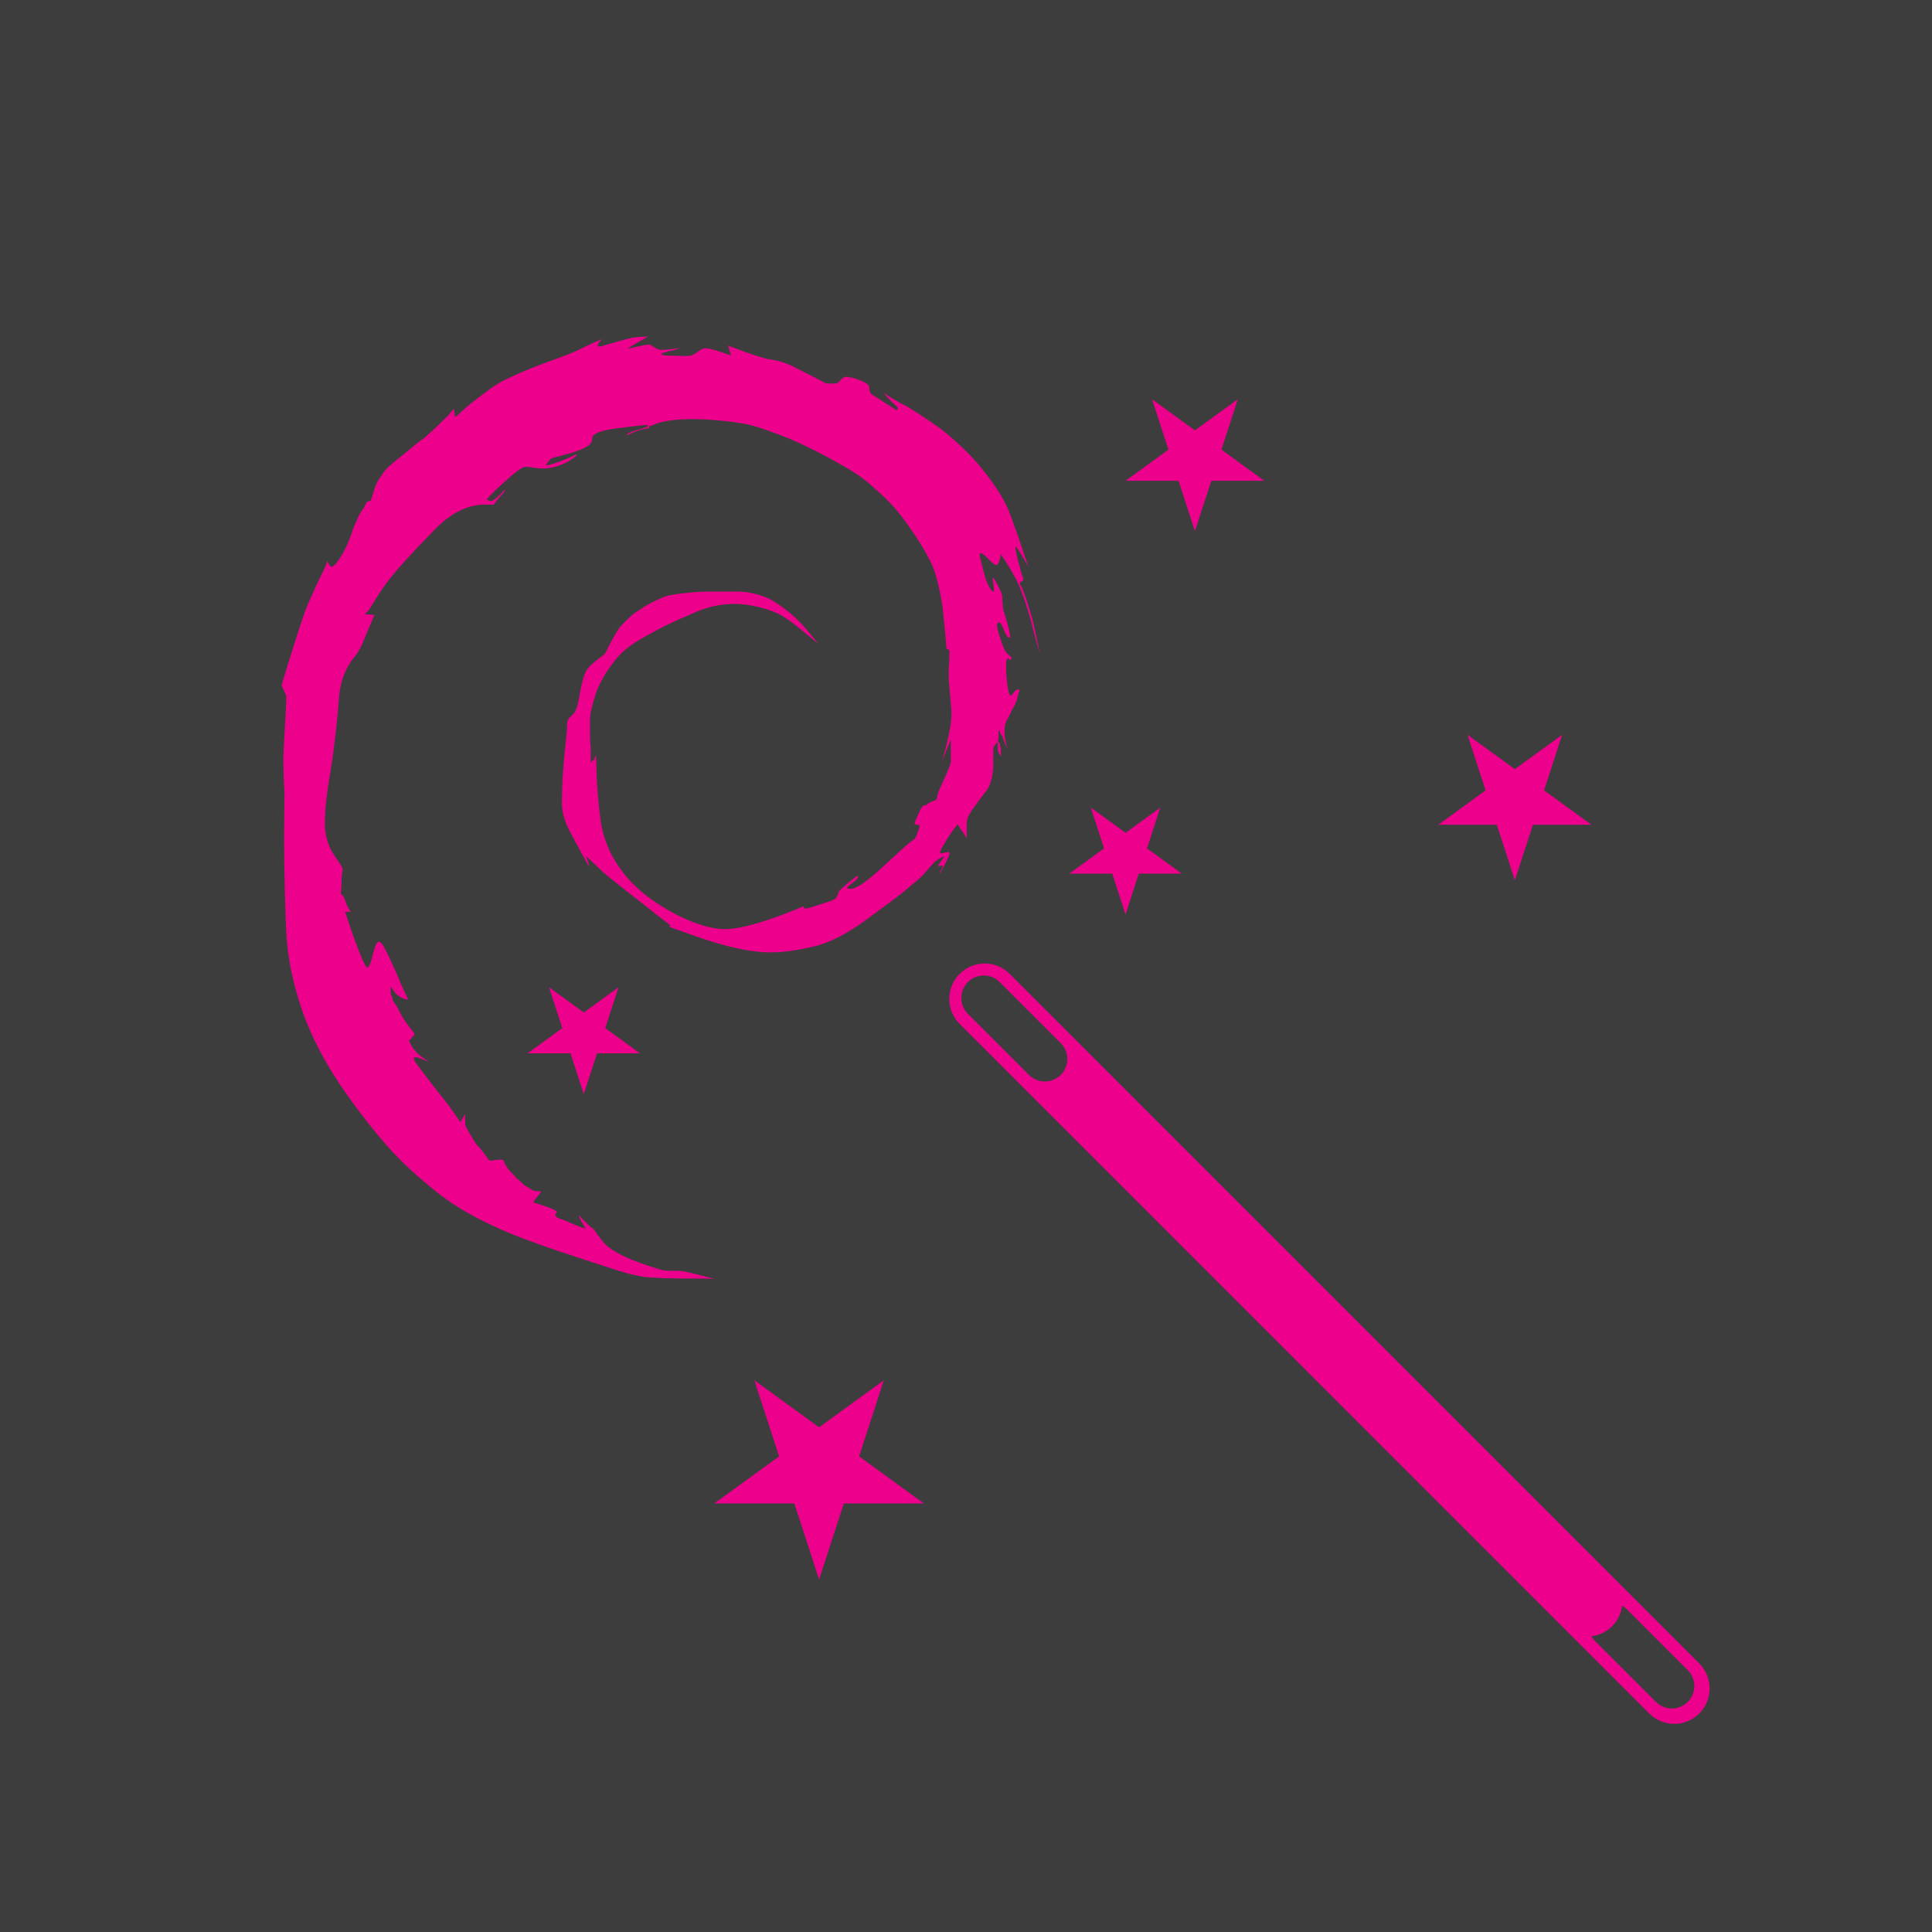
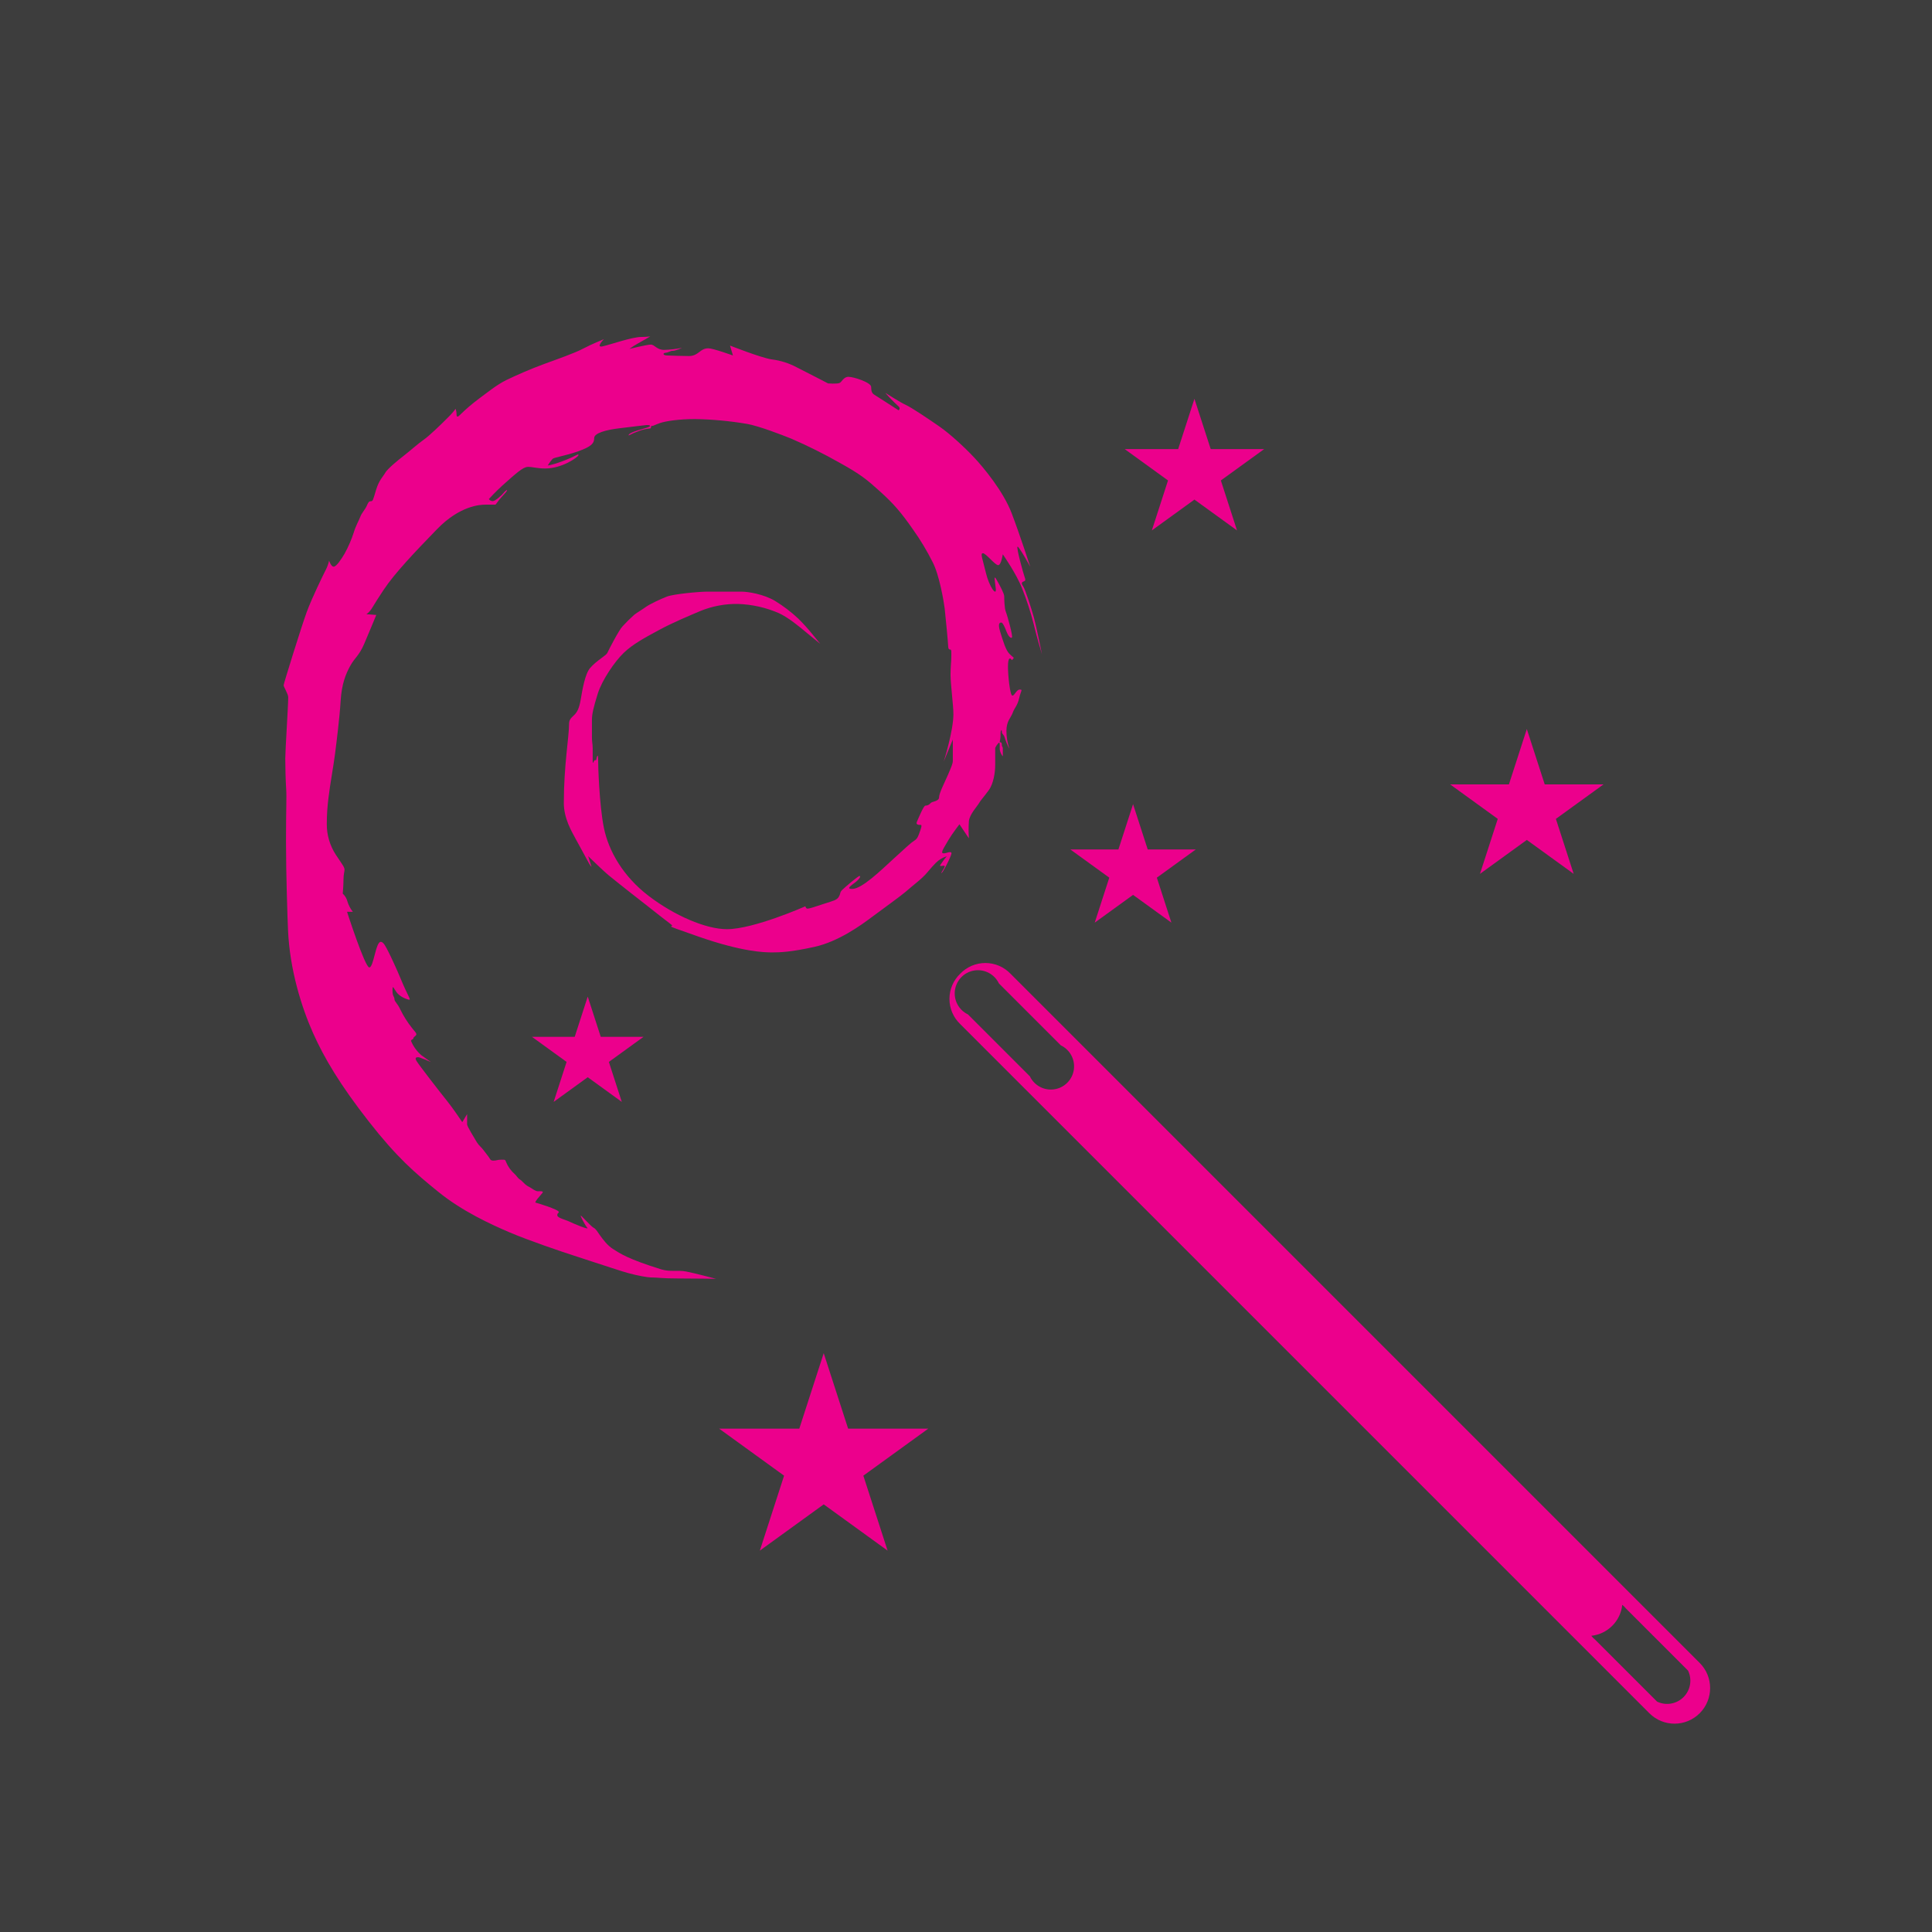
- <svg xmlns="http://www.w3.org/2000/svg" viewBox="0 0 998.04 998.04">
+ <svg xmlns="http://www.w3.org/2000/svg" viewBox="0 0 998 998">
  <defs>
-     <style>.cls-1{fill:#3d3d3d;}.cls-2,.cls-3{fill:#ec008c;}.cls-2{fill-rule:evenodd;}</style>
+     <style>
+     rect {
+       fill: #3d3d3d;
+     }
+     path, polygon {
+       fill: #ec008c;
+     }
+   </style>
+     <polygon id="star" points="639 274 581 232 653 232 595 274 617 206" />
  </defs>
-   <g data-name="Layer 3">
-     <rect class="cls-1" width="998.04" height="998.04" />
-   </g>
-   <path class="cls-2" transform="translate(-.98)" d="M369.88,660.59S358,660.4,350,660.4s-10.36-.48-12.34-.48-4-.17-9.23-1.31-9.87-2.85-13.27-3.9-12.63-4.16-18.89-6.17-23-7.68-32.83-11.86-24.68-11-37-21-21.38-17.75-36-36.44-22.88-32.49-28.76-45.67-12-32.64-12.89-53c-.28-6.11-1.05-28.77-1.05-45.94s.38-22.76.09-27-.47-11.67-.47-15.76,1.52-27.3,1.52-31.7c0-1.68-2.38-5.41-2.38-6.17s9.28-30.66,12-38,8.44-19,9.78-21.64a19.46,19.46,0,0,0,1.72-4.76s1,3.13,2.37,3.13S176.23,289,178,286a62.12,62.12,0,0,0,4.76-11c1-3.41,2.58-5.95,3.33-8s2.48-3.73,3.32-5.62,1.12-2.46,2.17-2.46,1.13-.67,2.66-5.79,3.63-6.91,4.76-8.92,6.55-6.47,9.39-8.65,7.77-6.55,10.52-8.44,9.07-8,12.32-11.29a36.68,36.68,0,0,0,4.11-4.66,7.19,7.19,0,0,1,.48,2.39c0,1.22.07,2.54,1.7.84a97,97,0,0,1,10-8.54c3.41-2.46,9-7.12,14.15-9.59s11.93-5.49,19.15-8.15,15.84-5.62,20.5-8.08,10.64-4.83,10.64-4.83-4.53,4.56-.65,3.7,15.16-4.85,20-4.85a34.88,34.88,0,0,0,4.57-.28s-4.28,2.55-6.46,3.7a36.56,36.56,0,0,0-4.28,2.75S334.2,178,336.19,178s3,2.74,6.93,2.74a57.13,57.13,0,0,0,9.21-1.05s-3.25,1.53-4.76,1.53-2.1.86-3.7,1-1.61,1.31.76,1.41,8.84.29,11.21.29c5.12,0,5.6-4,10.05-4,2.46,0,12.72,3.71,12.72,3.71l-1.51-5.12s15.95,6.29,21.45,7.13a37.32,37.32,0,0,1,13.29,4.25c5.12,2.56,15.93,8.18,15.93,8.18s4.49.29,5.8-.19,2.09-3.23,4.74-3.23S450,197.58,450,199.85s.46,3.35,1.7,4.09,12.45,8,12.45,8,1.51-.94-.38-2.37a77.94,77.94,0,0,1-6.45-6.65s7.5,4.83,10.63,6.27,11.77,7.29,17.27,11.09,13.08,10.81,18,16.05,15.09,17.55,19.36,28.76,9.59,27.62,9.59,27.62-5.79-10.53-6.55-10.33,3,14,3.71,15.85,0,1.89-.67,2.17-1.34.75-.19,2.37,4.39,11.86,5.61,16.24,4.17,19,4.17,19-2.83-9.35-4.26-15.54A150.67,150.67,0,0,0,528,304c-2.94-7.61-10-17.67-10-17.67s-.78,5.61-2.39,5.61-6.34-6.16-7.86-6.16-.22,2.72,1.5,10,5.62,12.64,5.14,8.27-1.32-7.61.48-4.47,3.87,7.1,3.87,8.44.1,6.28.86,8.08,3.71,12.55,3.14,13.19-1.89-.57-2.85-3.13-2-4.56-2.56-4.56-2.2-.17-.67,4.75,2.82,9.39,4.76,11.39,2.66,1.79,1.93,2.59-.54.81-1.07.14-1.6-.8-1.6,3.87,1.07,15,2.27,15,2.07-3.13,3.8-3.13.67.34-.27,4.4-2.33,4.79-3.33,7.53-3.27,4.26-3.27,9.46a28.27,28.27,0,0,0,1.54,9.2,27.67,27.67,0,0,1-2.27-5.34c-.54-2.19-1.6-2.26-1.6-3.19,0-1.87-.73-1.2-.73.86a14.11,14.11,0,0,1-.4,4c0,.6,1.06-.08,1.06,1.4s.54.86.54,2.33v3.67c0,.53-1.6-1.94-1.6-3.8s.26-3.94-.81-2.73a9.38,9.38,0,0,0-1.53,2.33v8.87c0,3.79-.86,9.6-3.33,13s-4.19,5.19-5.06,6.73-4.95,5.87-5.2,9.33a64,64,0,0,0,0,8.8l-4.87-7.27s-3.72,4.8-5.66,8.07-3.27,5.46-3.27,6.19.07.74,1.07.74,3.73-1.4,3.73,0-5.2,11.53-5.2,10.06c0-.53,2.66-3.66,1.33-3.66s-2.46.66-1.79-.54a52.25,52.25,0,0,1,3.2-4.32,13.36,13.36,0,0,0-5.61,3.39c-2.66,2.67-4.25,4.9-5.67,6.32s-1.62,1.61-3.23,3-4.9,4-6.9,5.78-11.9,8.9-17.38,13-17.08,12.53-29.41,15.27-18,2.89-22,2.89-15.31-.24-38.17-8.22c-11.31-4-14-4.86-14-5.19s.58-.13.58-.43-2.22-1.82-5.81-4.64-13-10.28-15.71-12.33-9.46-7.57-11.44-9.13-10.46-9.79-10.46-9.79l1.72,5.48s-.62-.38-1.93-2.94-4.8-8.7-6.54-12-5.82-10-5.82-18c0-19.43,2.7-34.16,2.7-40.63,0-1.95.56-2.89,2.42-4.58s2.83-3.76,3.63-8.38,2.13-13,4.83-16.13c3.47-4,8.25-6.34,8.93-7.87s6-11.86,7.88-13.72a78.94,78.94,0,0,1,6-5.92c1.86-1.44,3.43-2.21,5.76-3.89s7.49-4.06,11-5.46,17.06-2.59,20.79-2.59h17.9c3.34,0,11.47,1.32,17.27,4.79a74.22,74.22,0,0,1,12,9.14,97.44,97.44,0,0,1,7.24,8c1.35,1.61,4.1,5,4.1,5s-3.89-3.09-7.23-5.88-9.07-7.59-14.06-9.91a58,58,0,0,0-21.12-4.78,49.1,49.1,0,0,0-19.51,3.64c-5.88,2.54-13.75,5.71-21.5,9.9s-13.42,7.29-18,11.64-11.25,14-13.5,21.17-3,10.62-3,13.41v9.36c0,2.41.38,3.05.38,5.59V393c0,1.6.46,1,.63.17s1.27-.13,1.27-.94.89-3.55.89-.42.57,23.91,3,35.84,9.9,25.05,23.14,35.16,29.51,17.17,40.42,17.17c13.84,0,40.51-11.82,40.51-11.82s.22,1.21,1.15,1.21,4-1,8.61-2.54,6.56-1.77,7.59-3.72.34-2.06,1.71-3.43,8.32-7.34,9-7.19-.15,1.66-2.25,3.28-5,3.42-1.62,3.42c5,0,14.73-9.49,21.29-15.51s9.15-8.42,10.82-9.45,2.1-2.59,2.69-4.21,1.47-3.91.63-3.91-2.74.09-2-1.62,3.47-8.32,4.35-8.32a3.51,3.51,0,0,0,2.74-1.32c.59-.88,4.36-.83,4.36-3s2.89-7.64,4.65-11.75,2.45-5.68,2.45-7.1V382l-4.7,11.4s5-15.76,5-24.47c0-4.75-1.47-15.42-1.47-20.26s.39-6.66.39-9.2.15-3.92-.48-3.92-1.13-.34-1.13-1.66-1.42-16.25-1.81-19.53-2.74-17.42-6.27-24.08a126.34,126.34,0,0,0-10.08-16.74c-6.12-8.81-10-13.31-16.93-19.57s-10.23-9-21-14.93a260.51,260.51,0,0,0-24.81-12.38c-4.95-2-16.54-6.51-23-7.69a179.91,179.91,0,0,0-26.86-2.5c-8.37,0-15.27,1.08-18.11,2.06s-3.28,1.47-4,1.47c-1.27,0-.14,1.32-1.17,1.32a22.32,22.32,0,0,0-6,1.42,35,35,0,0,0-5,2.2s-.79-.93,4.6-2.59c4.08-1.26,6.41-1.71,6.41-2.3s-1.18-.49-1.76-.49-7.79.93-14.34,1.71-12.73,2.45-12.73,5-1.12,4.3-8.12,6.8-12.53,3.13-13.41,4a25.08,25.08,0,0,0-2.45,3.33s1.56.09,7.44-2.1c7.49-2.79,8.42-4.21,8.42-3.23S290.4,242,281.74,242c-4.26,0-6.85-.84-8.81-.84s-4,1.18-11.16,7.64a109.45,109.45,0,0,0-9.25,9,2.5,2.5,0,0,0,2,1.08c1.27,0,4.75-3.08,5.78-4.45s3-2.27.24.73c-4.75,5.09-4.06,5.53-4.9,5.53h-4.94c-2.59,0-13.07.44-24.91,12.63s-21.93,22.85-27.55,31.27-5.92,9.69-7.25,11.11a7.22,7.22,0,0,1-1.71,1.57l5.09.39s-3.43,8.37-6.17,14.78-4.89,7.19-7.24,11.45-4.45,9.3-5,18.21-2.1,21.05-2.89,27.31-2.64,16.2-3.37,22.56a107.73,107.73,0,0,0-.89,13.76,28.8,28.8,0,0,0,4.6,15.7c3.77,5.63,4.56,6.61,4.56,7.79s-.54,2.25-.54,5.33-.39,7.05-.39,7.05a8.21,8.21,0,0,1,2.44,4.11,15.89,15.89,0,0,0,2.79,5.29h-3s9.25,28.73,11.5,28.73,3.28-13.22,5.92-13.22c1.42,0,2.64,2.59,4,5.24s4.52,9.54,6.17,13.55c3.77,9.16,5.58,11.21,4.5,11.11s-5-1.51-6.7-4.11-1.91-3.47-1.91-.48,1,2.88,1,4.25,1.62,2.22,3.08,5.48a52,52,0,0,0,5.82,9.25c1.47,2,3,3.09,2.21,4s-1.32.93-1.32,1.56-1.28.59-1.23,1.33a19.75,19.75,0,0,0,5.39,7.43l4.84,3.48a60.67,60.67,0,0,0-6.12-2.45c-.63,0-2.54-.29-1.32,1.81s12.63,16.79,15.81,20.71,7.88,11,7.88,11l2.5-4.16v5.33c0,1,3.91,7.3,4.45,8.22a14.86,14.86,0,0,0,1.52,2.26c.63.78,1.66,1.66,2.3,2.54s1.86,2.45,2.74,3.57.83,2.11,2.54,2.11,2.06-.49,4.12-.49,2-.05,2.49,1.27a16.67,16.67,0,0,0,4.5,6.22c.49.39,1.52,1.95,2.25,2.49a8.32,8.32,0,0,1,2,1.67,12.75,12.75,0,0,0,2.06,1.81s1,.54,1.91,1.08,2.49,1.76,3.62,1.76,3.28-.2,2.4.88-4.31,4.84-3.53,5,12,3.57,12,4.84c0,.73-.78.35-.78,1.72s4.35,2.3,6.21,3.23,10.48,4.55,9.3,3.23-3.57-6-3.42-6.32,5.28,5.59,6.65,6.27,2.25,2.54,3.48,4.16,3.47,4.94,6.75,6.95,7.05,4.94,24.81,10.42c4.4,1.36,8.47.25,12.78,1.08S369.88,660.59,369.88,660.59Z" />
-   <path class="cls-3" transform="translate(-.98)" d="m496.72 503.08a18.29 18.29 0 0 0 0 25.86l356.21 356.22a18.28 18.28 0 0 0 25.86-25.85l-356.22-356.22a18.27 18.27 0 0 0-25.85-0.01zm4.28 20.68a11.61 11.61 0 1 1 16.42-16.42l31.52 31.51a11.61 11.61 0 1 1-16.42 16.43zm371.84 339a11.61 11.61 0 0 1-16.43 16.42l-31.53-31.52a12.39 12.39 0 0 1-1.79-2.4 18 18 0 0 0 15.82-15.82 12.09 12.09 0 0 1 2.4 1.79z" />
-   <polygon class="cls-3" points="595.13 206.24 653.13 248.37 581.44 248.37 639.44 206.24 617.28 274.41" />
-   <polyline class="cls-3" points="423.13 815.98 389.7 713.04 477.25 776.65 369.03 776.65 456.57 713.04 423.13 815.98" />
-   <polyline class="cls-3" points="782.55 454.77 758.11 379.57 822.09 426.05 743.01 426.05 806.99 379.57 782.55 454.77" />
-   <polyline class="cls-3" points="581.43 472.41 563.49 417.17 610.48 451.3 552.4 451.3 599.4 417.17 581.43 472.41" />
-   <polyline class="cls-3" points="301.57 565.24 283.63 510 330.61 544.13 272.54 544.13 319.53 510 301.57 565.24" />
+   <rect width="100%" height="100%" />
+   <path d="M369.88,660.59S358,660.4,350,660.4s-10.36-.48-12.34-.48-4-.17-9.23-1.31-9.87-2.85-13.27-3.9-12.63-4.16-18.89-6.17-23-7.68-32.83-11.86-24.68-11-37-21-21.38-17.75-36-36.44-22.88-32.49-28.76-45.67-12-32.64-12.89-53c-.28-6.11-1.05-28.77-1.05-45.94s.38-22.76.09-27-.47-11.67-.47-15.76,1.52-27.3,1.52-31.7c0-1.68-2.38-5.41-2.38-6.17s9.28-30.66,12-38,8.44-19,9.78-21.64a19.46,19.46,0,0,0,1.72-4.76s1,3.13,2.37,3.13S176.23,289,178,286a62.12,62.12,0,0,0,4.76-11c1-3.41,2.58-5.95,3.33-8s2.48-3.73,3.32-5.62,1.12-2.46,2.17-2.46,1.13-.67,2.66-5.79,3.63-6.91,4.76-8.92,6.55-6.47,9.39-8.65,7.77-6.55,10.52-8.44,9.07-8,12.32-11.29a36.68,36.68,0,0,0,4.11-4.66,7.19,7.19,0,0,1,.48,2.39c0,1.22.07,2.54,1.7.84a97,97,0,0,1,10-8.54c3.41-2.46,9-7.12,14.15-9.59s11.93-5.49,19.15-8.15,15.84-5.62,20.5-8.08,10.64-4.83,10.64-4.83-4.53,4.56-.65,3.7,15.16-4.85,20-4.85a34.88,34.88,0,0,0,4.57-.28s-4.28,2.55-6.46,3.7a36.56,36.56,0,0,0-4.28,2.75S334.2,178,336.19,178s3,2.74,6.93,2.74a57.13,57.13,0,0,0,9.21-1.05s-3.25,1.53-4.76,1.53-2.1.86-3.7,1-1.61,1.31.76,1.41,8.84.29,11.21.29c5.12,0,5.6-4,10.05-4,2.46,0,12.72,3.71,12.72,3.71l-1.51-5.12s15.95,6.29,21.45,7.13a37.32,37.32,0,0,1,13.29,4.25c5.12,2.56,15.93,8.18,15.93,8.18s4.49.29,5.8-.19,2.09-3.23,4.74-3.23S450,197.58,450,199.85s.46,3.35,1.7,4.09,12.45,8,12.45,8,1.51-.94-.38-2.37a77.94,77.94,0,0,1-6.45-6.65s7.5,4.83,10.63,6.27,11.77,7.29,17.27,11.09,13.08,10.81,18,16.05,15.09,17.55,19.36,28.76,9.59,27.62,9.59,27.62-5.79-10.53-6.55-10.33,3,14,3.71,15.85,0,1.89-.67,2.17-1.34.75-.19,2.37,4.39,11.86,5.61,16.24,4.17,19,4.17,19-2.83-9.35-4.26-15.54A150.67,150.67,0,0,0,528,304c-2.94-7.61-10-17.67-10-17.67s-.78,5.61-2.39,5.61-6.34-6.16-7.86-6.16-.22,2.72,1.5,10,5.62,12.64,5.14,8.27-1.32-7.61.48-4.47,3.87,7.1,3.87,8.44.1,6.28.86,8.08,3.71,12.55,3.14,13.19-1.89-.57-2.85-3.13-2-4.56-2.56-4.56-2.2-.17-.67,4.75,2.82,9.39,4.76,11.39,2.66,1.79,1.93,2.59-.54.81-1.07.14-1.6-.8-1.6,3.87,1.07,15,2.27,15,2.07-3.13,3.8-3.13.67.34-.27,4.4-2.33,4.79-3.33,7.53-3.27,4.26-3.27,9.46a28.27,28.27,0,0,0,1.54,9.2,27.67,27.67,0,0,1-2.27-5.34c-.54-2.19-1.6-2.26-1.6-3.19,0-1.87-.73-1.2-.73.86a14.11,14.11,0,0,1-.4,4c0,.6,1.06-.08,1.06,1.4s.54.86.54,2.33v3.67c0,.53-1.6-1.94-1.6-3.8s.26-3.94-.81-2.73a9.38,9.38,0,0,0-1.53,2.33v8.87c0,3.79-.86,9.6-3.33,13s-4.19,5.19-5.06,6.73-4.95,5.87-5.2,9.33a64,64,0,0,0,0,8.8l-4.87-7.27s-3.72,4.8-5.66,8.07-3.27,5.46-3.27,6.19.07.74,1.07.74,3.73-1.4,3.73,0-5.2,11.53-5.2,10.06c0-.53,2.66-3.66,1.33-3.66s-2.46.66-1.79-.54a52.25,52.25,0,0,1,3.2-4.32,13.36,13.36,0,0,0-5.61,3.39c-2.66,2.67-4.25,4.9-5.67,6.32s-1.62,1.61-3.23,3-4.9,4-6.9,5.78-11.9,8.9-17.38,13-17.08,12.53-29.41,15.27-18,2.89-22,2.89-15.31-.24-38.17-8.22c-11.31-4-14-4.86-14-5.19s.58-.13.58-.43-2.22-1.82-5.81-4.64-13-10.28-15.71-12.33-9.46-7.57-11.44-9.13-10.46-9.79-10.46-9.79l1.72,5.48s-.62-.38-1.93-2.94-4.8-8.7-6.54-12-5.82-10-5.82-18c0-19.43,2.7-34.16,2.7-40.63,0-1.95.56-2.89,2.42-4.58s2.83-3.76,3.63-8.38,2.13-13,4.83-16.13c3.47-4,8.25-6.34,8.93-7.87s6-11.86,7.88-13.72a78.94,78.94,0,0,1,6-5.92c1.86-1.44,3.43-2.21,5.76-3.89s7.49-4.06,11-5.46,17.06-2.59,20.79-2.59h17.9c3.34,0,11.47,1.32,17.27,4.79a74.22,74.22,0,0,1,12,9.14,97.44,97.44,0,0,1,7.24,8c1.35,1.61,4.1,5,4.1,5s-3.89-3.09-7.23-5.88-9.07-7.59-14.06-9.91a58,58,0,0,0-21.12-4.78,49.1,49.1,0,0,0-19.51,3.64c-5.88,2.54-13.75,5.71-21.5,9.9s-13.42,7.29-18,11.64-11.25,14-13.5,21.17-3,10.62-3,13.41v9.36c0,2.41.38,3.05.38,5.59V393c0,1.6.46,1,.63.17s1.27-.13,1.27-.94.89-3.55.89-.42.57,23.91,3,35.84,9.9,25.05,23.14,35.16,29.51,17.17,40.42,17.17c13.84,0,40.51-11.82,40.51-11.82s.22,1.21,1.15,1.21,4-1,8.61-2.54,6.56-1.77,7.59-3.72.34-2.06,1.71-3.43,8.32-7.34,9-7.19-.15,1.66-2.25,3.28-5,3.42-1.62,3.42c5,0,14.73-9.49,21.29-15.51s9.15-8.42,10.82-9.45,2.1-2.59,2.69-4.21,1.47-3.91.63-3.91-2.74.09-2-1.62,3.47-8.32,4.35-8.32a3.51,3.51,0,0,0,2.74-1.32c.59-.88,4.36-.83,4.36-3s2.89-7.64,4.65-11.75,2.45-5.68,2.45-7.1V382l-4.7,11.4s5-15.76,5-24.47c0-4.75-1.47-15.42-1.47-20.26s.39-6.66.39-9.2.15-3.92-.48-3.92-1.13-.34-1.13-1.66-1.42-16.25-1.81-19.53-2.74-17.42-6.27-24.08a126.34,126.34,0,0,0-10.08-16.74c-6.12-8.81-10-13.31-16.93-19.57s-10.23-9-21-14.93a260.51,260.51,0,0,0-24.81-12.38c-4.95-2-16.54-6.51-23-7.69a179.91,179.91,0,0,0-26.86-2.5c-8.37,0-15.27,1.08-18.11,2.06s-3.28,1.47-4,1.47c-1.27,0-.14,1.32-1.17,1.32a22.32,22.32,0,0,0-6,1.42,35,35,0,0,0-5,2.2s-.79-.93,4.6-2.59c4.08-1.26,6.41-1.71,6.41-2.3s-1.18-.49-1.76-.49-7.79.93-14.34,1.71-12.73,2.45-12.73,5-1.12,4.3-8.12,6.8-12.53,3.13-13.41,4a25.08,25.08,0,0,0-2.45,3.33s1.56.09,7.44-2.1c7.49-2.79,8.42-4.21,8.42-3.23S290.4,242,281.74,242c-4.26,0-6.85-.84-8.81-.84s-4,1.18-11.16,7.64a109.45,109.45,0,0,0-9.25,9,2.5,2.5,0,0,0,2,1.08c1.27,0,4.75-3.08,5.78-4.45s3-2.27.24.73c-4.75,5.09-4.06,5.53-4.9,5.53h-4.94c-2.59,0-13.07.44-24.91,12.63s-21.93,22.85-27.55,31.27-5.92,9.69-7.25,11.11a7.22,7.22,0,0,1-1.71,1.57l5.09.39s-3.43,8.37-6.17,14.78-4.89,7.19-7.24,11.45-4.45,9.3-5,18.21-2.1,21.05-2.89,27.31-2.64,16.2-3.37,22.56a107.73,107.73,0,0,0-.89,13.76,28.8,28.8,0,0,0,4.6,15.7c3.77,5.63,4.56,6.61,4.56,7.79s-.54,2.25-.54,5.33-.39,7.05-.39,7.05a8.21,8.21,0,0,1,2.44,4.11,15.89,15.89,0,0,0,2.79,5.29h-3s9.25,28.73,11.5,28.73,3.28-13.22,5.92-13.22c1.42,0,2.64,2.59,4,5.24s4.52,9.54,6.17,13.55c3.77,9.16,5.58,11.21,4.5,11.11s-5-1.51-6.7-4.11-1.91-3.47-1.91-.48,1,2.88,1,4.25,1.62,2.22,3.08,5.48a52,52,0,0,0,5.82,9.25c1.47,2,3,3.09,2.21,4s-1.32.93-1.32,1.56-1.28.59-1.23,1.33a19.75,19.75,0,0,0,5.39,7.43l4.84,3.48a60.67,60.67,0,0,0-6.12-2.45c-.63,0-2.54-.29-1.32,1.81s12.63,16.79,15.81,20.71,7.88,11,7.88,11l2.5-4.16v5.33c0,1,3.91,7.3,4.45,8.22a14.86,14.86,0,0,0,1.52,2.26c.63.78,1.66,1.66,2.3,2.54s1.86,2.45,2.74,3.57.83,2.11,2.54,2.11,2.06-.49,4.12-.49,2-.05,2.49,1.27a16.67,16.67,0,0,0,4.5,6.22c.49.39,1.52,1.95,2.25,2.49a8.32,8.32,0,0,1,2,1.67,12.75,12.75,0,0,0,2.06,1.81s1,.54,1.91,1.08,2.49,1.76,3.62,1.76,3.28-.2,2.4.88-4.31,4.84-3.53,5,12,3.57,12,4.84c0,.73-.78.35-.78,1.72s4.35,2.3,6.21,3.23,10.48,4.55,9.3,3.23-3.57-6-3.42-6.32,5.28,5.59,6.65,6.27,2.25,2.54,3.48,4.16,3.47,4.94,6.75,6.95,7.05,4.94,24.81,10.42c4.4,1.36,8.47.25,12.78,1.08S369.88,660.59,369.88,660.59Z" />
+   <path d="m496 503a18 18 0 0 0 0 26l356 356a18 18 0 0 0 26-26l-356-356a18 18 0 0 0-26 0zm4 21a12 12 0 1 1 16-16l32 32a12 12 0 1 1-16 16zm372 339a12 12 0 0 1-16 16l-32-32a12 12 0 0 1-2-2 18 18 0 0 0 16-16 12 12 0 0 1 2 2z" />
+   <use href="#star" transform="translate(0, 0) scale(1)" />
+   <use href="#star" transform="translate(-190, 350) scale(0.8)" />
+   <use href="#star" transform="translate(30, 230) scale(0.9)" />
+   <use href="#star" transform="translate(-500, 390) scale(1.5)" />
+   <use href="#star" transform="translate(110, 150) scale(1.1)" />
</svg>
